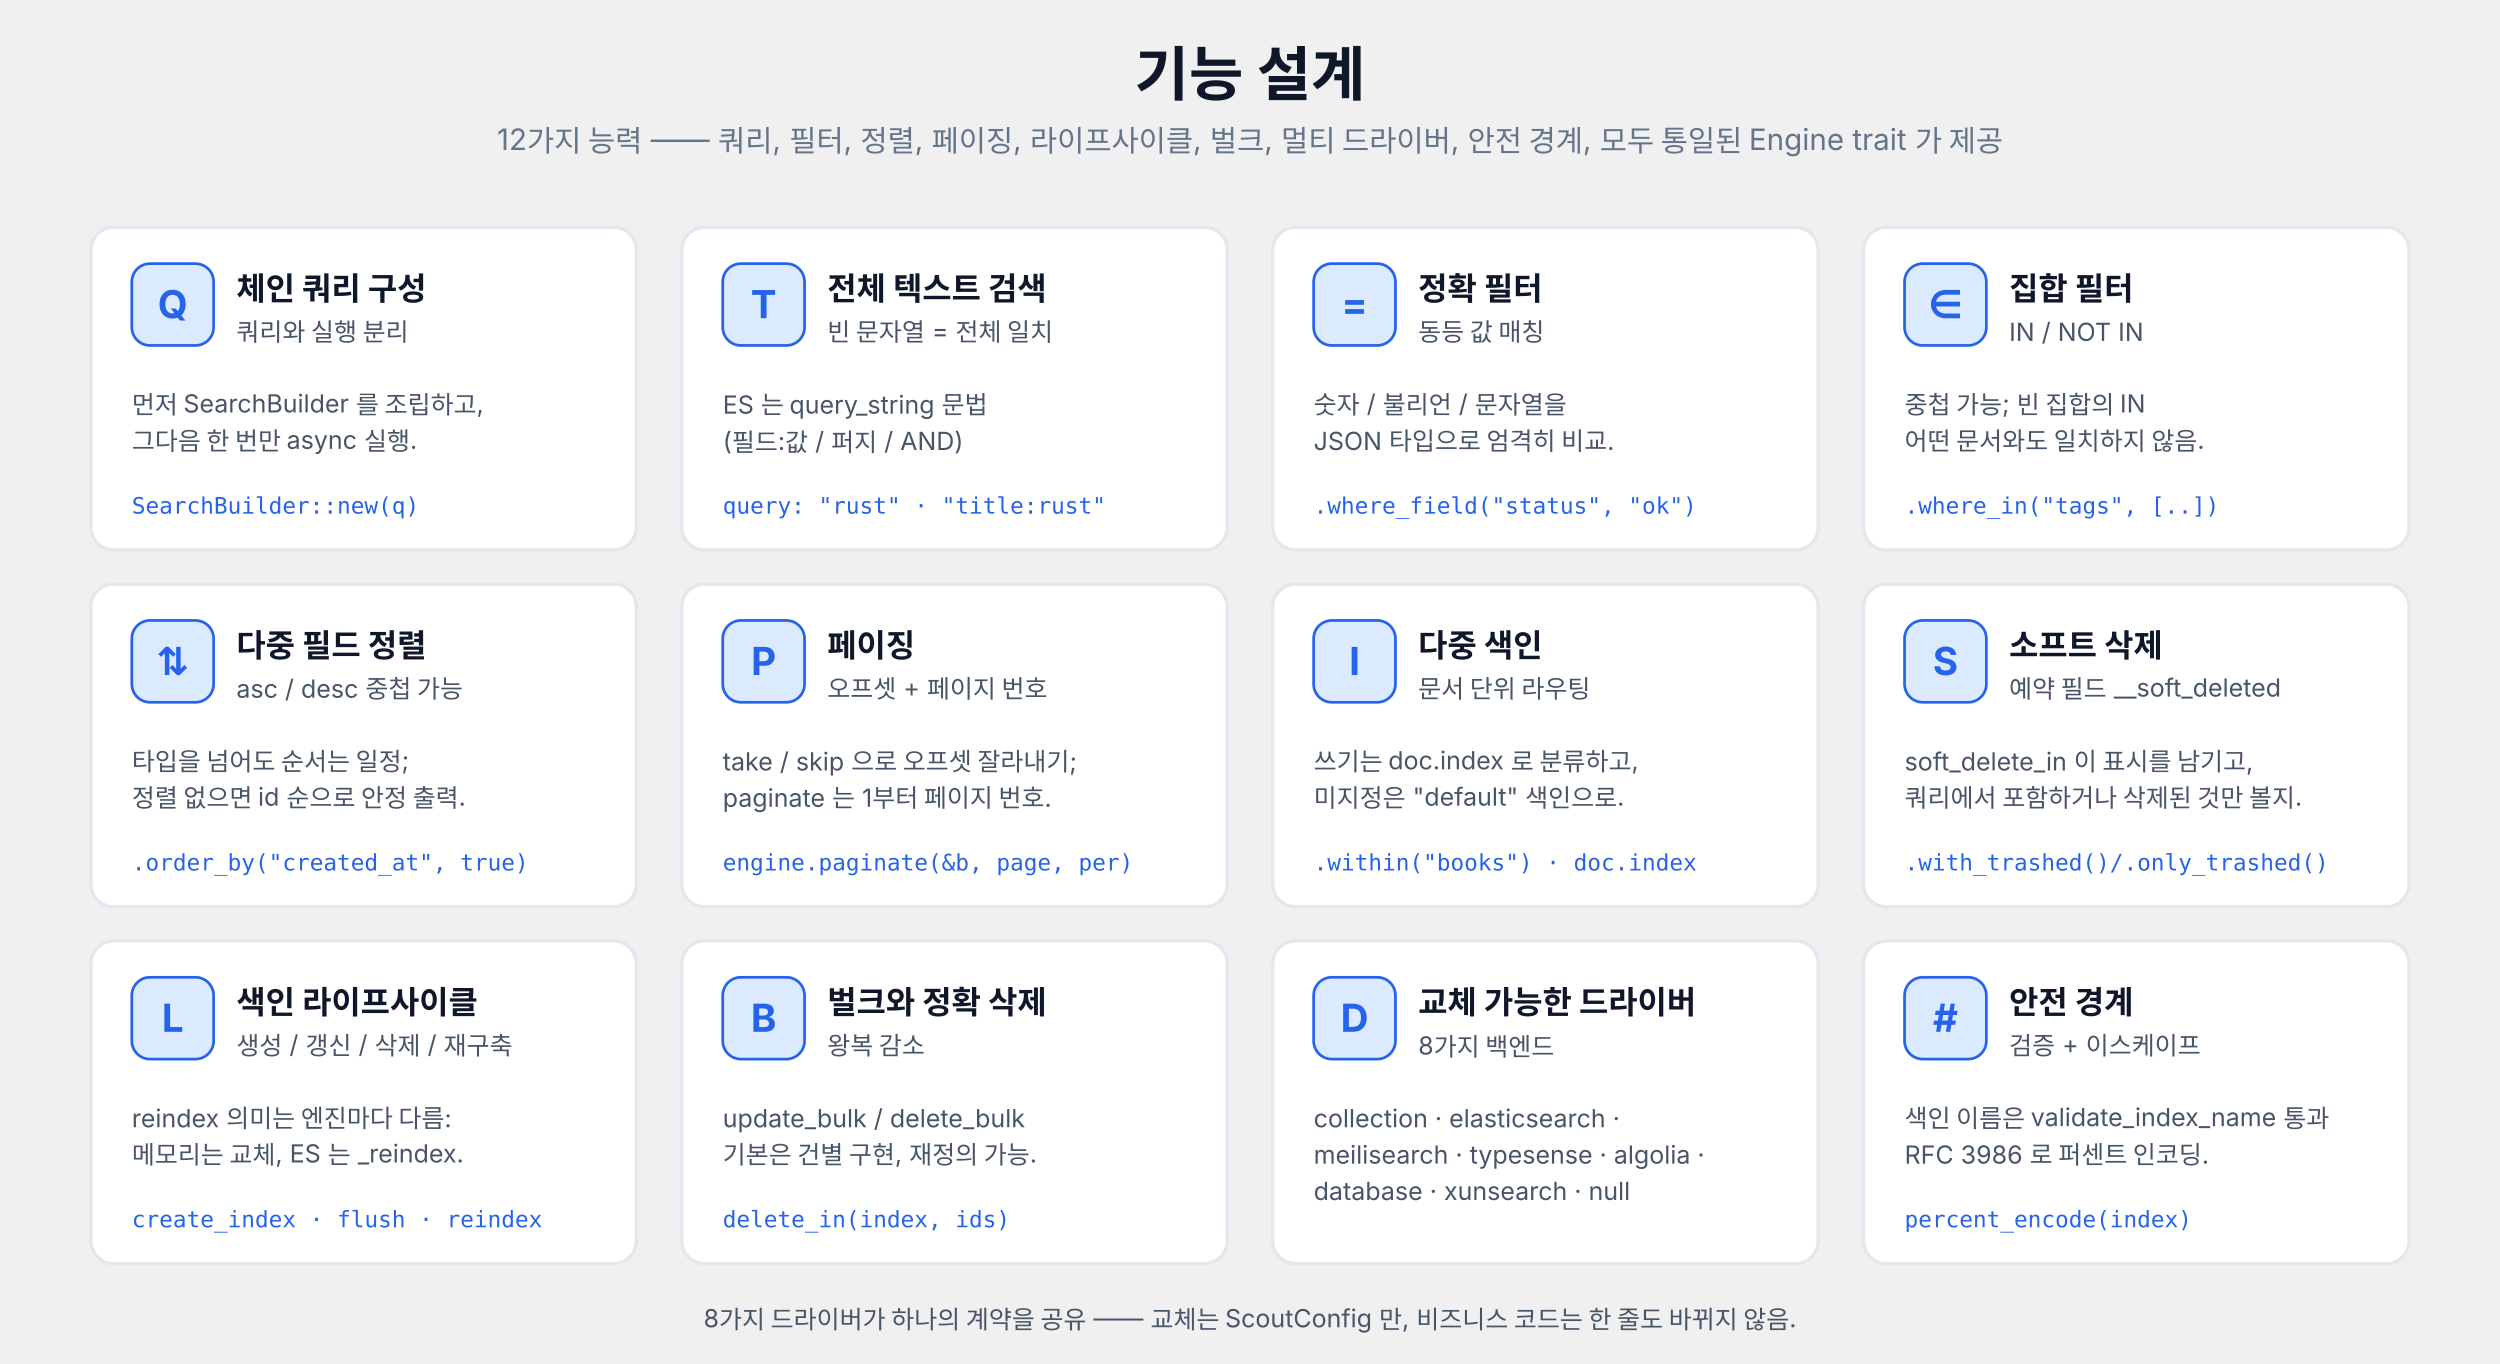
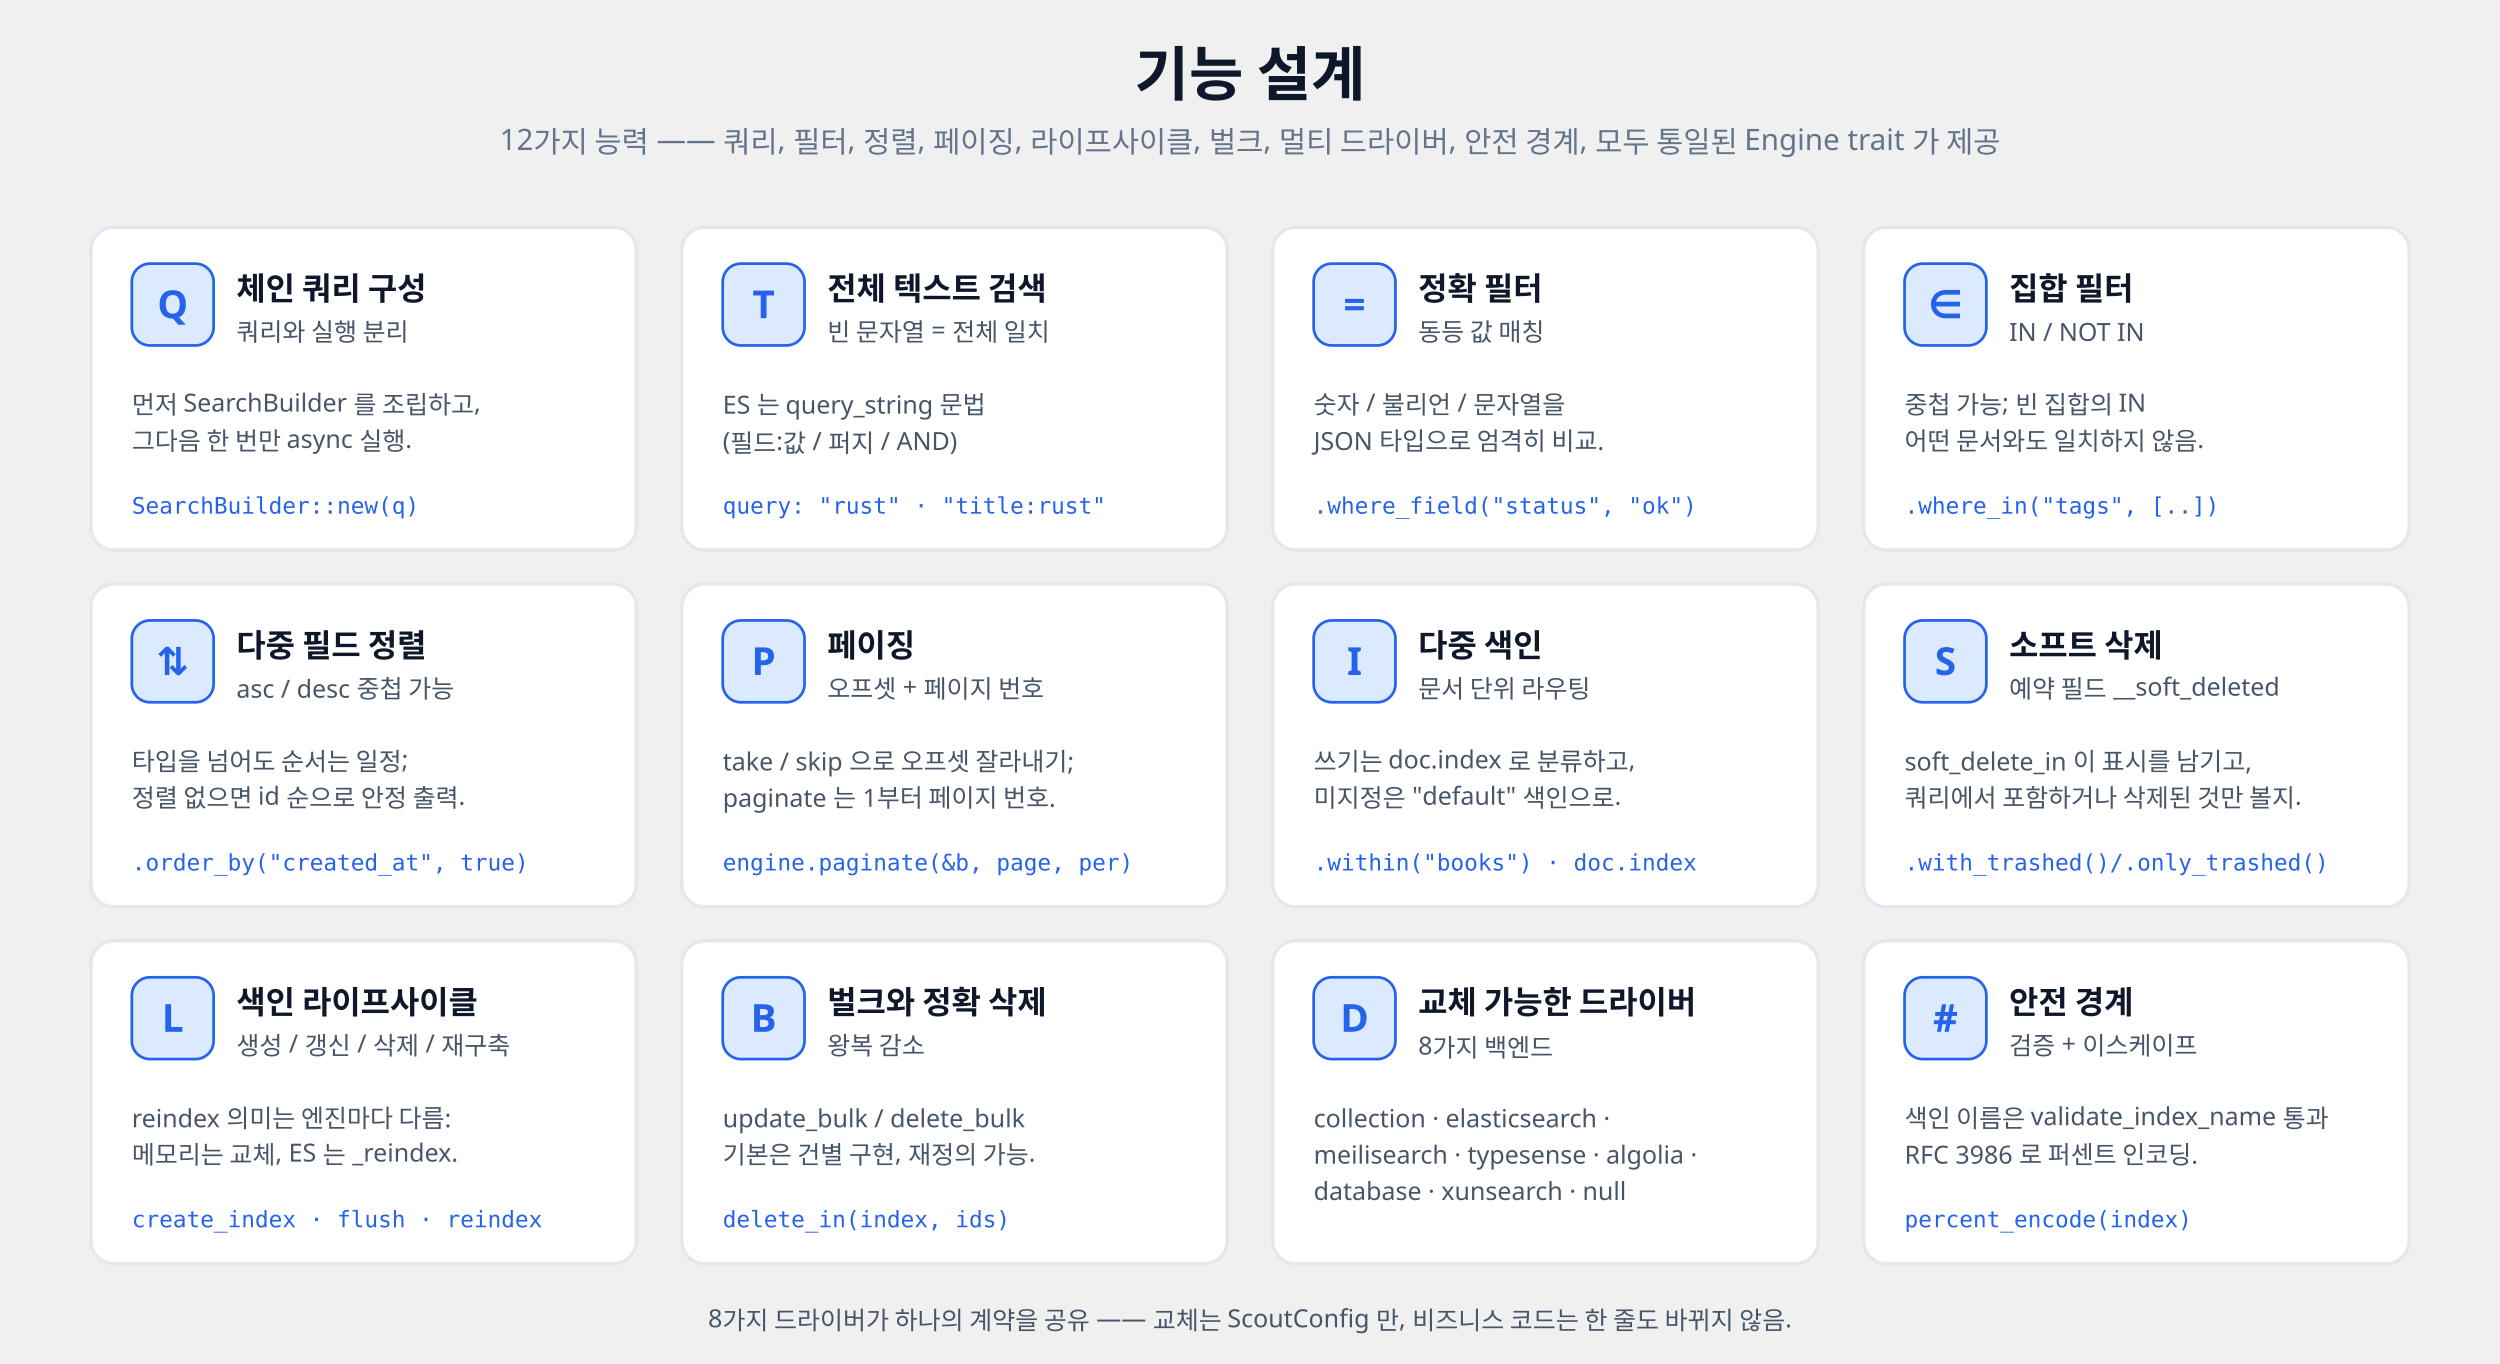
- <svg xmlns="http://www.w3.org/2000/svg" viewBox="0 0 1100 600" font-family="system-ui, -apple-system, 'Segoe UI', sans-serif" role="img" aria-labelledby="featTitle">
+ <svg xmlns="http://www.w3.org/2000/svg" viewBox="0 0 1100 600" font-family="system-ui, sans-serif" role="img" aria-labelledby="featTitle">
  <defs>
    <style>
      .title { font-size: 26px; font-weight: 700; fill: #0f172a; }
      .sub   { font-size: 13px; fill: #64748b; }
      .card  { fill: #ffffff; stroke: #e2e8f0; stroke-width: 1.5; }
      .name  { font-size: 14px; font-weight: 600; fill: #0f172a; }
      .desc  { font-size: 11px; fill: #475569; }
-       .api   { font-size: 10px; fill: #2563eb; font-family: ui-monospace, SFMono-Regular, Menlo, monospace; }
+       .api   { font-size: 10px; fill: #2563eb; font-family: ui-monospace, monospace; }
      .ico   { fill: #dbeafe; stroke: #2563eb; stroke-width: 1.2; }
      .ico-t { font-size: 17px; font-weight: 700; fill: #2563eb; }
      .n     { font-size: 10px; font-weight: 700; fill: #94a3b8; }
    </style>
  </defs>
  <text x="550" y="42" text-anchor="middle" class="title">기능 설계</text>
  <text x="550" y="66" text-anchor="middle" class="sub">12가지 능력 —— 쿼리, 필터, 정렬, 페이징, 라이프사이클, 벌크, 멀티 드라이버, 안전 경계, 모두 통일된 Engine trait 가 제공</text>
  <rect x="40" y="100" width="240" height="142" rx="10" class="card" />
  <rect x="58" y="116" width="36" height="36" rx="8" class="ico" />
  <text x="76" y="140" text-anchor="middle" class="ico-t">Q</text>
  <text x="104" y="132" class="name">체인 쿼리 구성</text>
  <text x="104" y="150" class="desc">쿼리와 실행 분리</text>
  <text x="58" y="182" class="desc">먼저 SearchBuilder 를 조립하고,</text>
  <text x="58" y="198" class="desc">그다음 한 번만 async 실행.</text>
  <text x="58" y="226" class="api">SearchBuilder::new(q)</text>
  <rect x="300" y="100" width="240" height="142" rx="10" class="card" />
  <rect x="318" y="116" width="36" height="36" rx="8" class="ico" />
  <text x="336" y="140" text-anchor="middle" class="ico-t">T</text>
  <text x="364" y="132" class="name">전체 텍스트 검색</text>
  <text x="364" y="150" class="desc">빈 문자열 = 전체 일치</text>
  <text x="318" y="182" class="desc">ES 는 query_string 문법</text>
  <text x="318" y="198" class="desc">(필드:값 / 퍼지 / AND)</text>
  <text x="318" y="226" class="api">query: "rust" · "title:rust"</text>
  <rect x="560" y="100" width="240" height="142" rx="10" class="card" />
  <rect x="578" y="116" width="36" height="36" rx="8" class="ico" />
  <text x="596" y="140" text-anchor="middle" class="ico-t">=</text>
  <text x="624" y="132" class="name">정확 필터</text>
  <text x="624" y="150" class="desc">동등 값 매칭</text>
  <text x="578" y="182" class="desc">숫자 / 불리언 / 문자열을</text>
  <text x="578" y="198" class="desc">JSON 타입으로 엄격히 비교.</text>
  <text x="578" y="226" class="api">.where_field("status", "ok")</text>
  <rect x="820" y="100" width="240" height="142" rx="10" class="card" />
  <rect x="838" y="116" width="36" height="36" rx="8" class="ico" />
  <text x="856" y="140" text-anchor="middle" class="ico-t">∈</text>
  <text x="884" y="132" class="name">집합 필터</text>
  <text x="884" y="150" class="desc">IN / NOT IN</text>
  <text x="838" y="182" class="desc">중첩 가능; 빈 집합의 IN</text>
  <text x="838" y="198" class="desc">어떤 문서와도 일치하지 않음.</text>
  <text x="838" y="226" class="api">.where_in("tags", [..])</text>
  <rect x="40" y="257" width="240" height="142" rx="10" class="card" />
  <rect x="58" y="273" width="36" height="36" rx="8" class="ico" />
  <text x="76" y="297" text-anchor="middle" class="ico-t">⇅</text>
  <text x="104" y="289" class="name">다중 필드 정렬</text>
  <text x="104" y="307" class="desc">asc / desc 중첩 가능</text>
  <text x="58" y="339" class="desc">타입을 넘어도 순서는 일정;</text>
  <text x="58" y="355" class="desc">정렬 없으면 id 순으로 안정 출력.</text>
  <text x="58" y="383" class="api">.order_by("created_at", true)</text>
  <rect x="300" y="257" width="240" height="142" rx="10" class="card" />
  <rect x="318" y="273" width="36" height="36" rx="8" class="ico" />
  <text x="336" y="297" text-anchor="middle" class="ico-t">P</text>
  <text x="364" y="289" class="name">페이징</text>
  <text x="364" y="307" class="desc">오프셋 + 페이지 번호</text>
  <text x="318" y="339" class="desc">take / skip 으로 오프셋 잘라내기;</text>
  <text x="318" y="355" class="desc">paginate 는 1부터 페이지 번호.</text>
  <text x="318" y="383" class="api">engine.paginate(&amp;b, page, per)</text>
  <rect x="560" y="257" width="240" height="142" rx="10" class="card" />
  <rect x="578" y="273" width="36" height="36" rx="8" class="ico" />
  <text x="596" y="297" text-anchor="middle" class="ico-t">I</text>
  <text x="624" y="289" class="name">다중 색인</text>
  <text x="624" y="307" class="desc">문서 단위 라우팅</text>
  <text x="578" y="339" class="desc">쓰기는 doc.index 로 분류하고,</text>
  <text x="578" y="355" class="desc">미지정은 "default" 색인으로.</text>
  <text x="578" y="383" class="api">.within("books") · doc.index</text>
  <rect x="820" y="257" width="240" height="142" rx="10" class="card" />
  <rect x="838" y="273" width="36" height="36" rx="8" class="ico" />
  <text x="856" y="297" text-anchor="middle" class="ico-t">S</text>
  <text x="884" y="289" class="name">소프트 삭제</text>
  <text x="884" y="307" class="desc">예약 필드 __soft_deleted</text>
  <text x="838" y="339" class="desc">soft_delete_in 이 표시를 남기고,</text>
  <text x="838" y="355" class="desc">쿼리에서 포함하거나 삭제된 것만 볼지.</text>
  <text x="838" y="383" class="api">.with_trashed()/.only_trashed()</text>
  <rect x="40" y="414" width="240" height="142" rx="10" class="card" />
  <rect x="58" y="430" width="36" height="36" rx="8" class="ico" />
  <text x="76" y="454" text-anchor="middle" class="ico-t">L</text>
  <text x="104" y="446" class="name">색인 라이프사이클</text>
  <text x="104" y="464" class="desc">생성 / 갱신 / 삭제 / 재구축</text>
  <text x="58" y="496" class="desc">reindex 의미는 엔진마다 다름:</text>
  <text x="58" y="512" class="desc">메모리는 교체, ES 는 _reindex.</text>
  <text x="58" y="540" class="api">create_index · flush · reindex</text>
  <rect x="300" y="414" width="240" height="142" rx="10" class="card" />
  <rect x="318" y="430" width="36" height="36" rx="8" class="ico" />
  <text x="336" y="454" text-anchor="middle" class="ico-t">B</text>
  <text x="364" y="446" class="name">벌크와 정확 삭제</text>
  <text x="364" y="464" class="desc">왕복 감소</text>
  <text x="318" y="496" class="desc">update_bulk / delete_bulk</text>
  <text x="318" y="512" class="desc">기본은 건별 구현, 재정의 가능.</text>
  <text x="318" y="540" class="api">delete_in(index, ids)</text>
  <rect x="560" y="414" width="240" height="142" rx="10" class="card" />
  <rect x="578" y="430" width="36" height="36" rx="8" class="ico" />
  <text x="596" y="454" text-anchor="middle" class="ico-t">D</text>
  <text x="624" y="446" class="name">교체 가능한 드라이버</text>
  <text x="624" y="464" class="desc">8가지 백엔드</text>
  <text x="578" y="496" class="desc">collection · elasticsearch ·</text>
  <text x="578" y="512" class="desc">meilisearch · typesense · algolia ·</text>
  <text x="578" y="528" class="desc">database · xunsearch · null</text>
  <rect x="820" y="414" width="240" height="142" rx="10" class="card" />
  <rect x="838" y="430" width="36" height="36" rx="8" class="ico" />
  <text x="856" y="454" text-anchor="middle" class="ico-t">#</text>
  <text x="884" y="446" class="name">안전 경계</text>
  <text x="884" y="464" class="desc">검증 + 이스케이프</text>
  <text x="838" y="496" class="desc">색인 이름은 validate_index_name 통과</text>
  <text x="838" y="512" class="desc">RFC 3986 로 퍼센트 인코딩.</text>
  <text x="838" y="540" class="api">percent_encode(index)</text>
  <text x="550" y="584" text-anchor="middle" class="desc">8가지 드라이버가 하나의 계약을 공유 —— 교체는 ScoutConfig 만, 비즈니스 코드는 한 줄도 바뀌지 않음.</text>
</svg>
